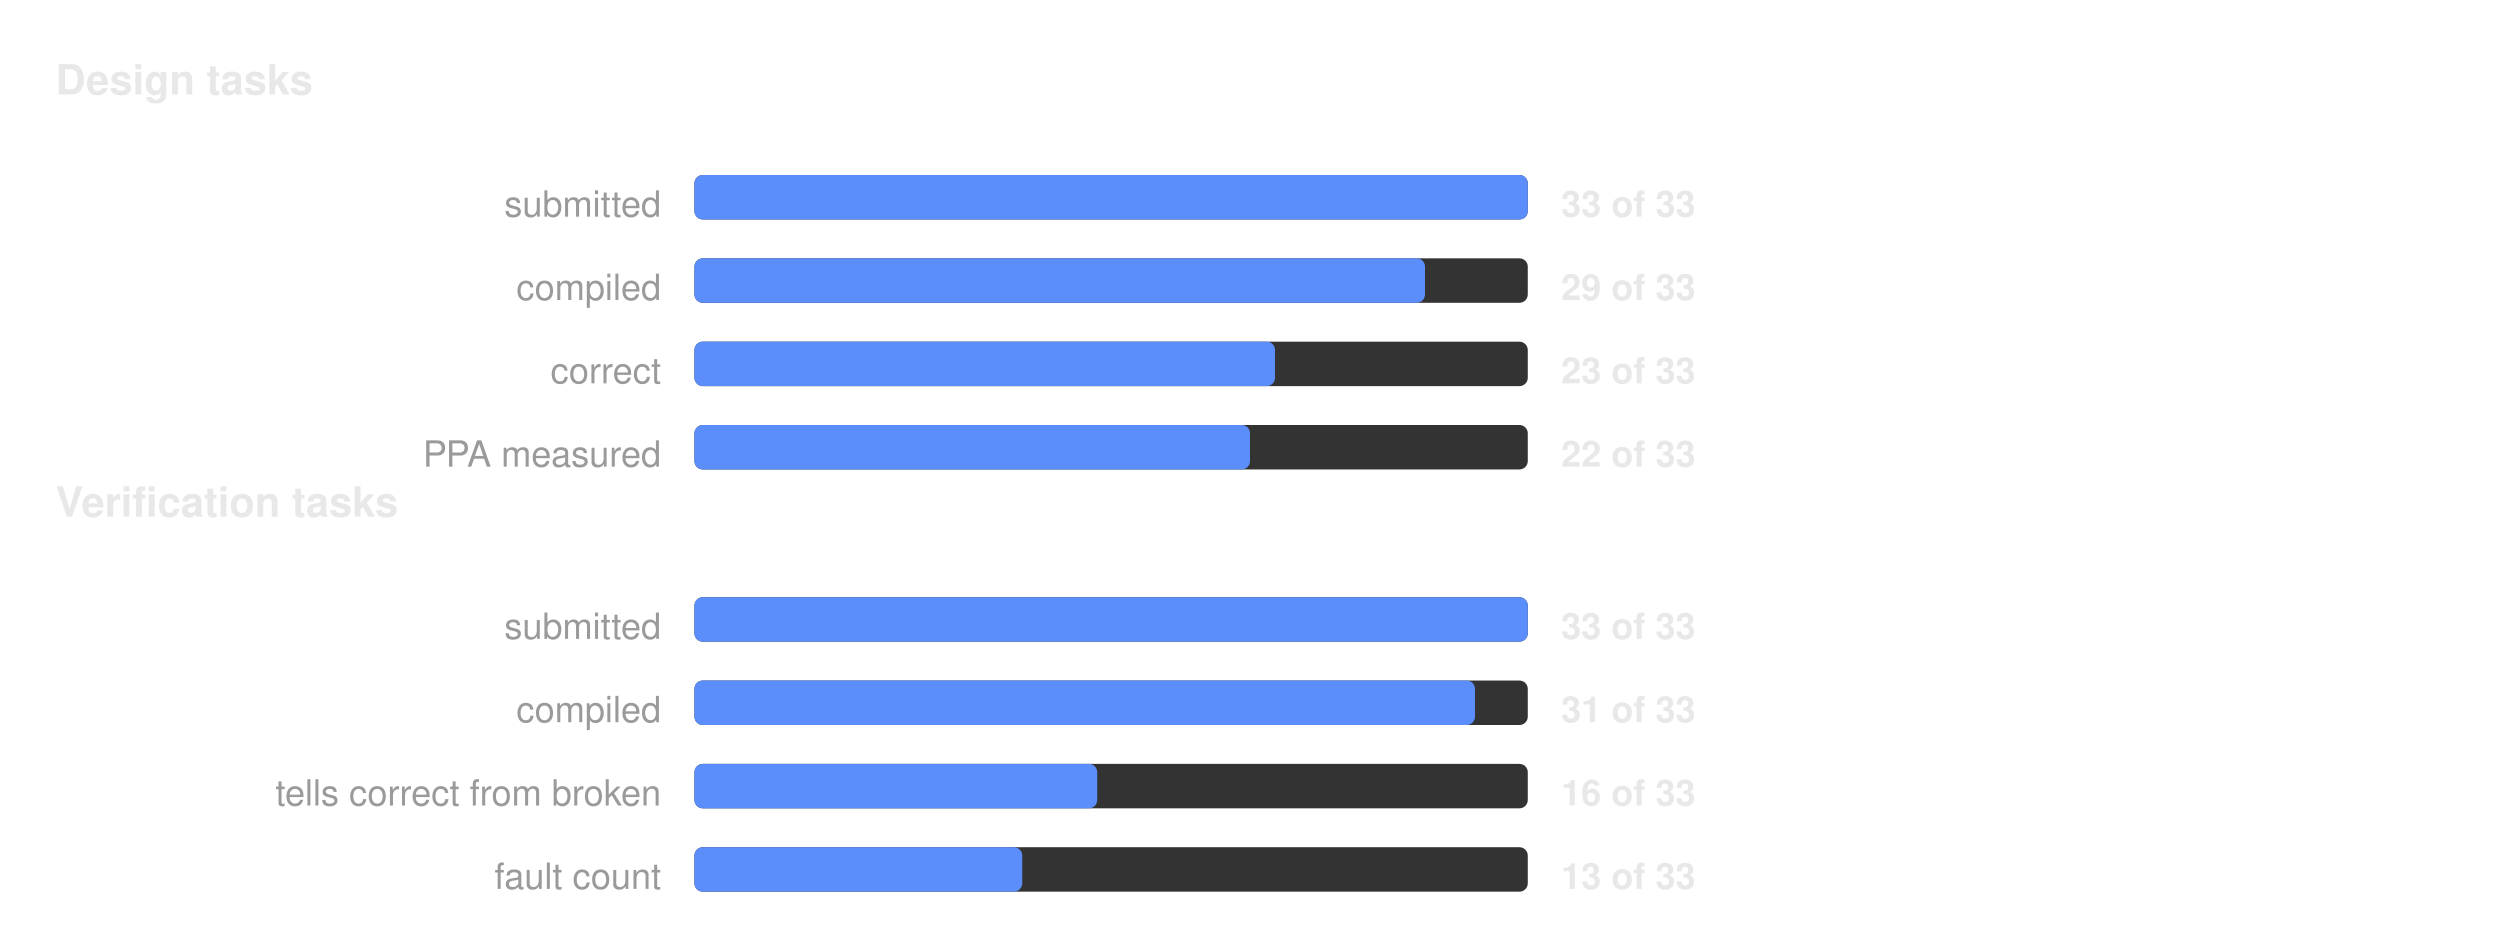
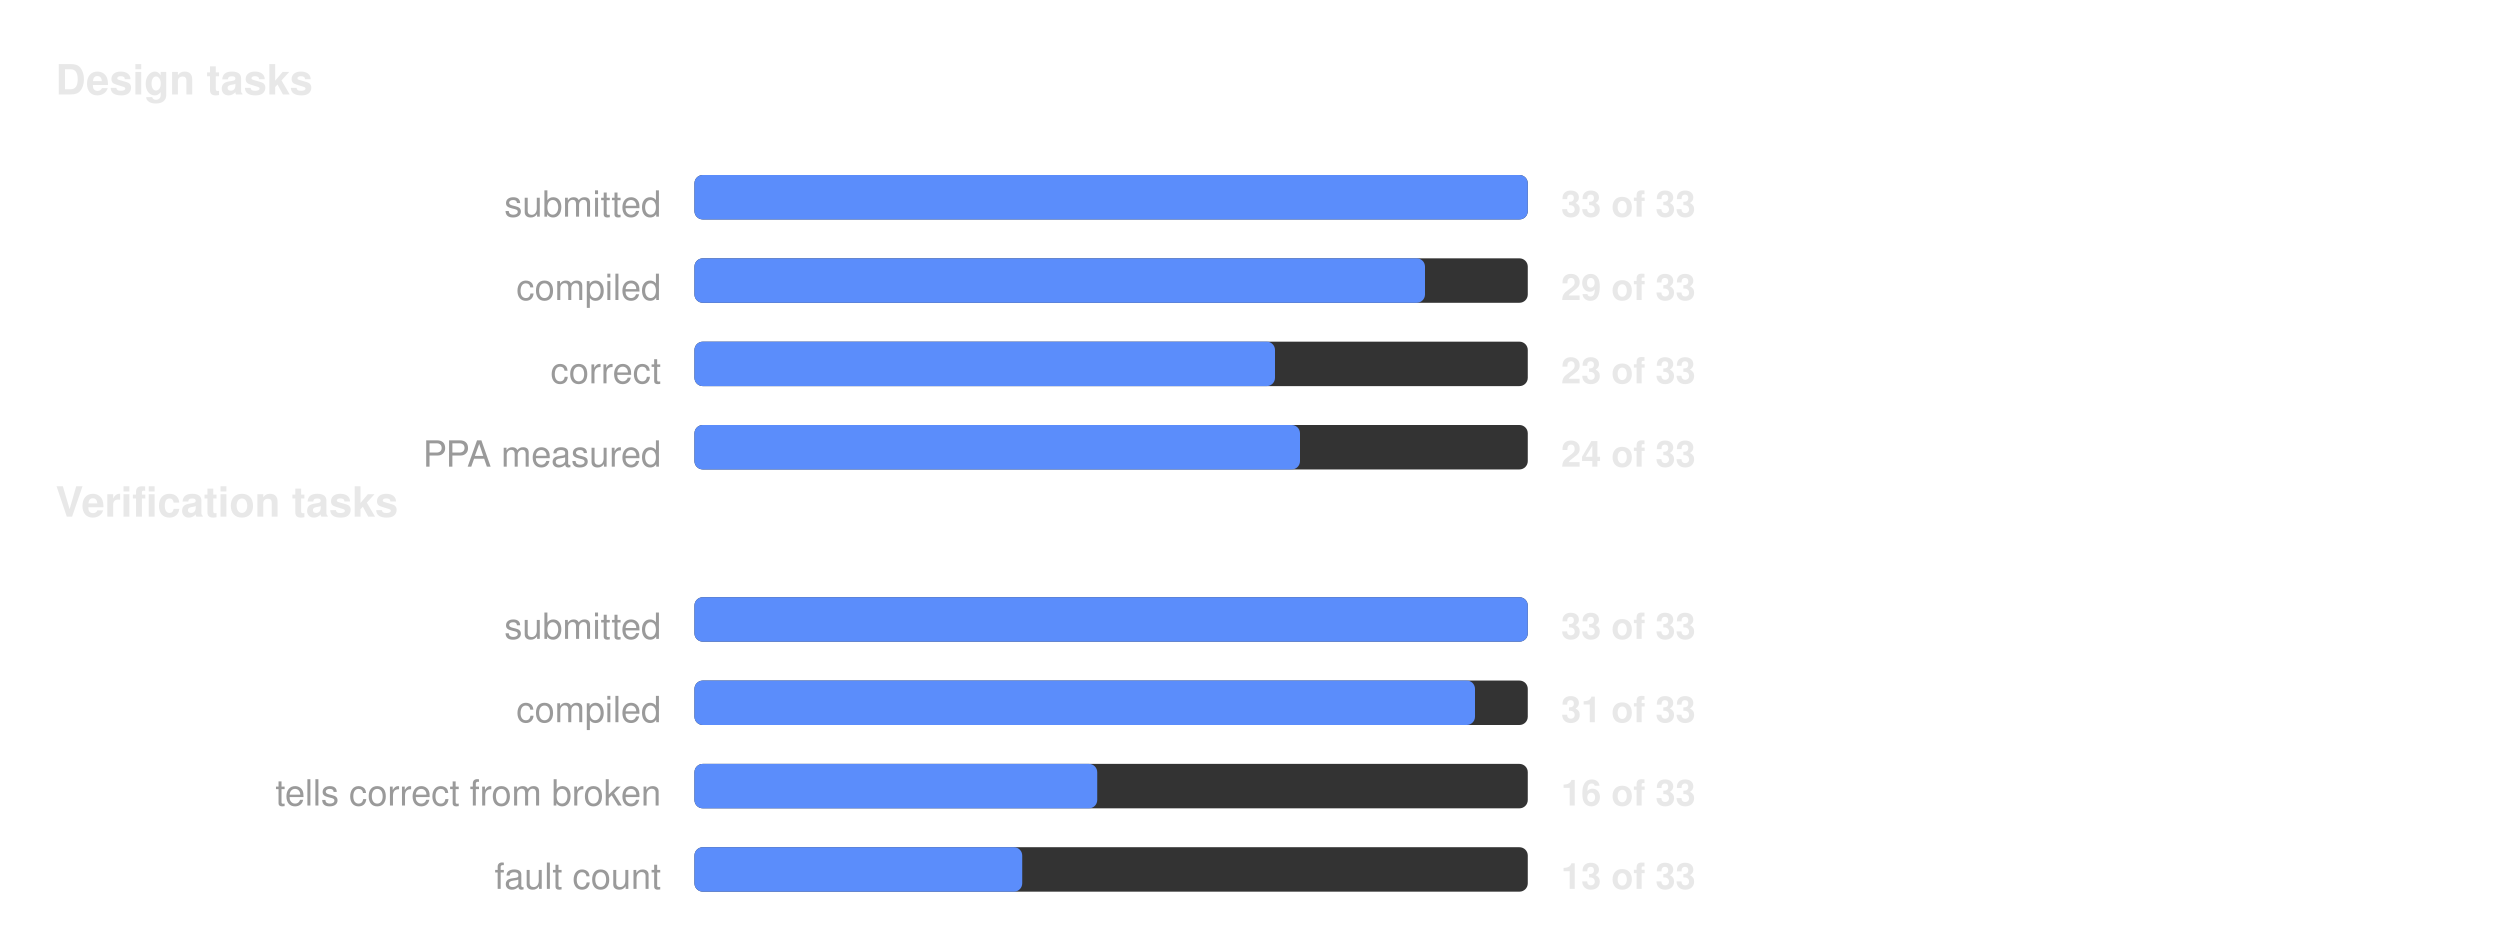
<svg xmlns="http://www.w3.org/2000/svg" viewBox="0 0 900 340" font-family="-apple-system,BlinkMacSystemFont,Segoe UI,Helvetica,Arial,sans-serif">
  <rect width="900" height="340" fill="none" />
  <text x="20" y="34" fill="#e8e8e8" font-size="15" font-weight="600">Design tasks</text>
  <text x="238" y="78" fill="#9a9a9a" font-size="13" text-anchor="end">submitted</text>
  <rect x="250" y="63" width="300" height="16" rx="3" fill="#333" />
  <rect x="250" y="63" width="300" height="16" rx="3" fill="#5b8dfb" />
  <text x="562" y="78" fill="#e8e8e8" font-size="13" font-weight="600">33 of 33</text>
  <text x="238" y="108" fill="#9a9a9a" font-size="13" text-anchor="end">compiled</text>
  <rect x="250" y="93" width="300" height="16" rx="3" fill="#333" />
  <rect x="250" y="93" width="263" height="16" rx="3" fill="#5b8dfb" />
  <text x="562" y="108" fill="#e8e8e8" font-size="13" font-weight="600">29 of 33</text>
  <text x="238" y="138" fill="#9a9a9a" font-size="13" text-anchor="end">correct</text>
  <rect x="250" y="123" width="300" height="16" rx="3" fill="#333" />
  <rect x="250" y="123" width="209" height="16" rx="3" fill="#5b8dfb" />
  <text x="562" y="138" fill="#e8e8e8" font-size="13" font-weight="600">23 of 33</text>
  <text x="238" y="168" fill="#9a9a9a" font-size="13" text-anchor="end">PPA measured</text>
  <rect x="250" y="153" width="300" height="16" rx="3" fill="#333" />
-   <rect x="250" y="153" width="200" height="16" rx="3" fill="#5b8dfb" />
-   <text x="562" y="168" fill="#e8e8e8" font-size="13" font-weight="600">22 of 33</text>
+   <rect x="250" y="153" width="218" height="16" rx="3" fill="#5b8dfb" />
+   <text x="562" y="168" fill="#e8e8e8" font-size="13" font-weight="600">24 of 33</text>
  <text x="20" y="186" fill="#e8e8e8" font-size="15" font-weight="600">Verification tasks</text>
  <text x="238" y="230" fill="#9a9a9a" font-size="13" text-anchor="end">submitted</text>
  <rect x="250" y="215" width="300" height="16" rx="3" fill="#333" />
  <rect x="250" y="215" width="300" height="16" rx="3" fill="#5b8dfb" />
  <text x="562" y="230" fill="#e8e8e8" font-size="13" font-weight="600">33 of 33</text>
  <text x="238" y="260" fill="#9a9a9a" font-size="13" text-anchor="end">compiled</text>
  <rect x="250" y="245" width="300" height="16" rx="3" fill="#333" />
  <rect x="250" y="245" width="281" height="16" rx="3" fill="#5b8dfb" />
  <text x="562" y="260" fill="#e8e8e8" font-size="13" font-weight="600">31 of 33</text>
  <text x="238" y="290" fill="#9a9a9a" font-size="13" text-anchor="end">tells correct from broken</text>
  <rect x="250" y="275" width="300" height="16" rx="3" fill="#333" />
  <rect x="250" y="275" width="145" height="16" rx="3" fill="#5b8dfb" />
  <text x="562" y="290" fill="#e8e8e8" font-size="13" font-weight="600">16 of 33</text>
  <text x="238" y="320" fill="#9a9a9a" font-size="13" text-anchor="end">fault count</text>
  <rect x="250" y="305" width="300" height="16" rx="3" fill="#333" />
  <rect x="250" y="305" width="118" height="16" rx="3" fill="#5b8dfb" />
  <text x="562" y="320" fill="#e8e8e8" font-size="13" font-weight="600">13 of 33</text>
</svg>
